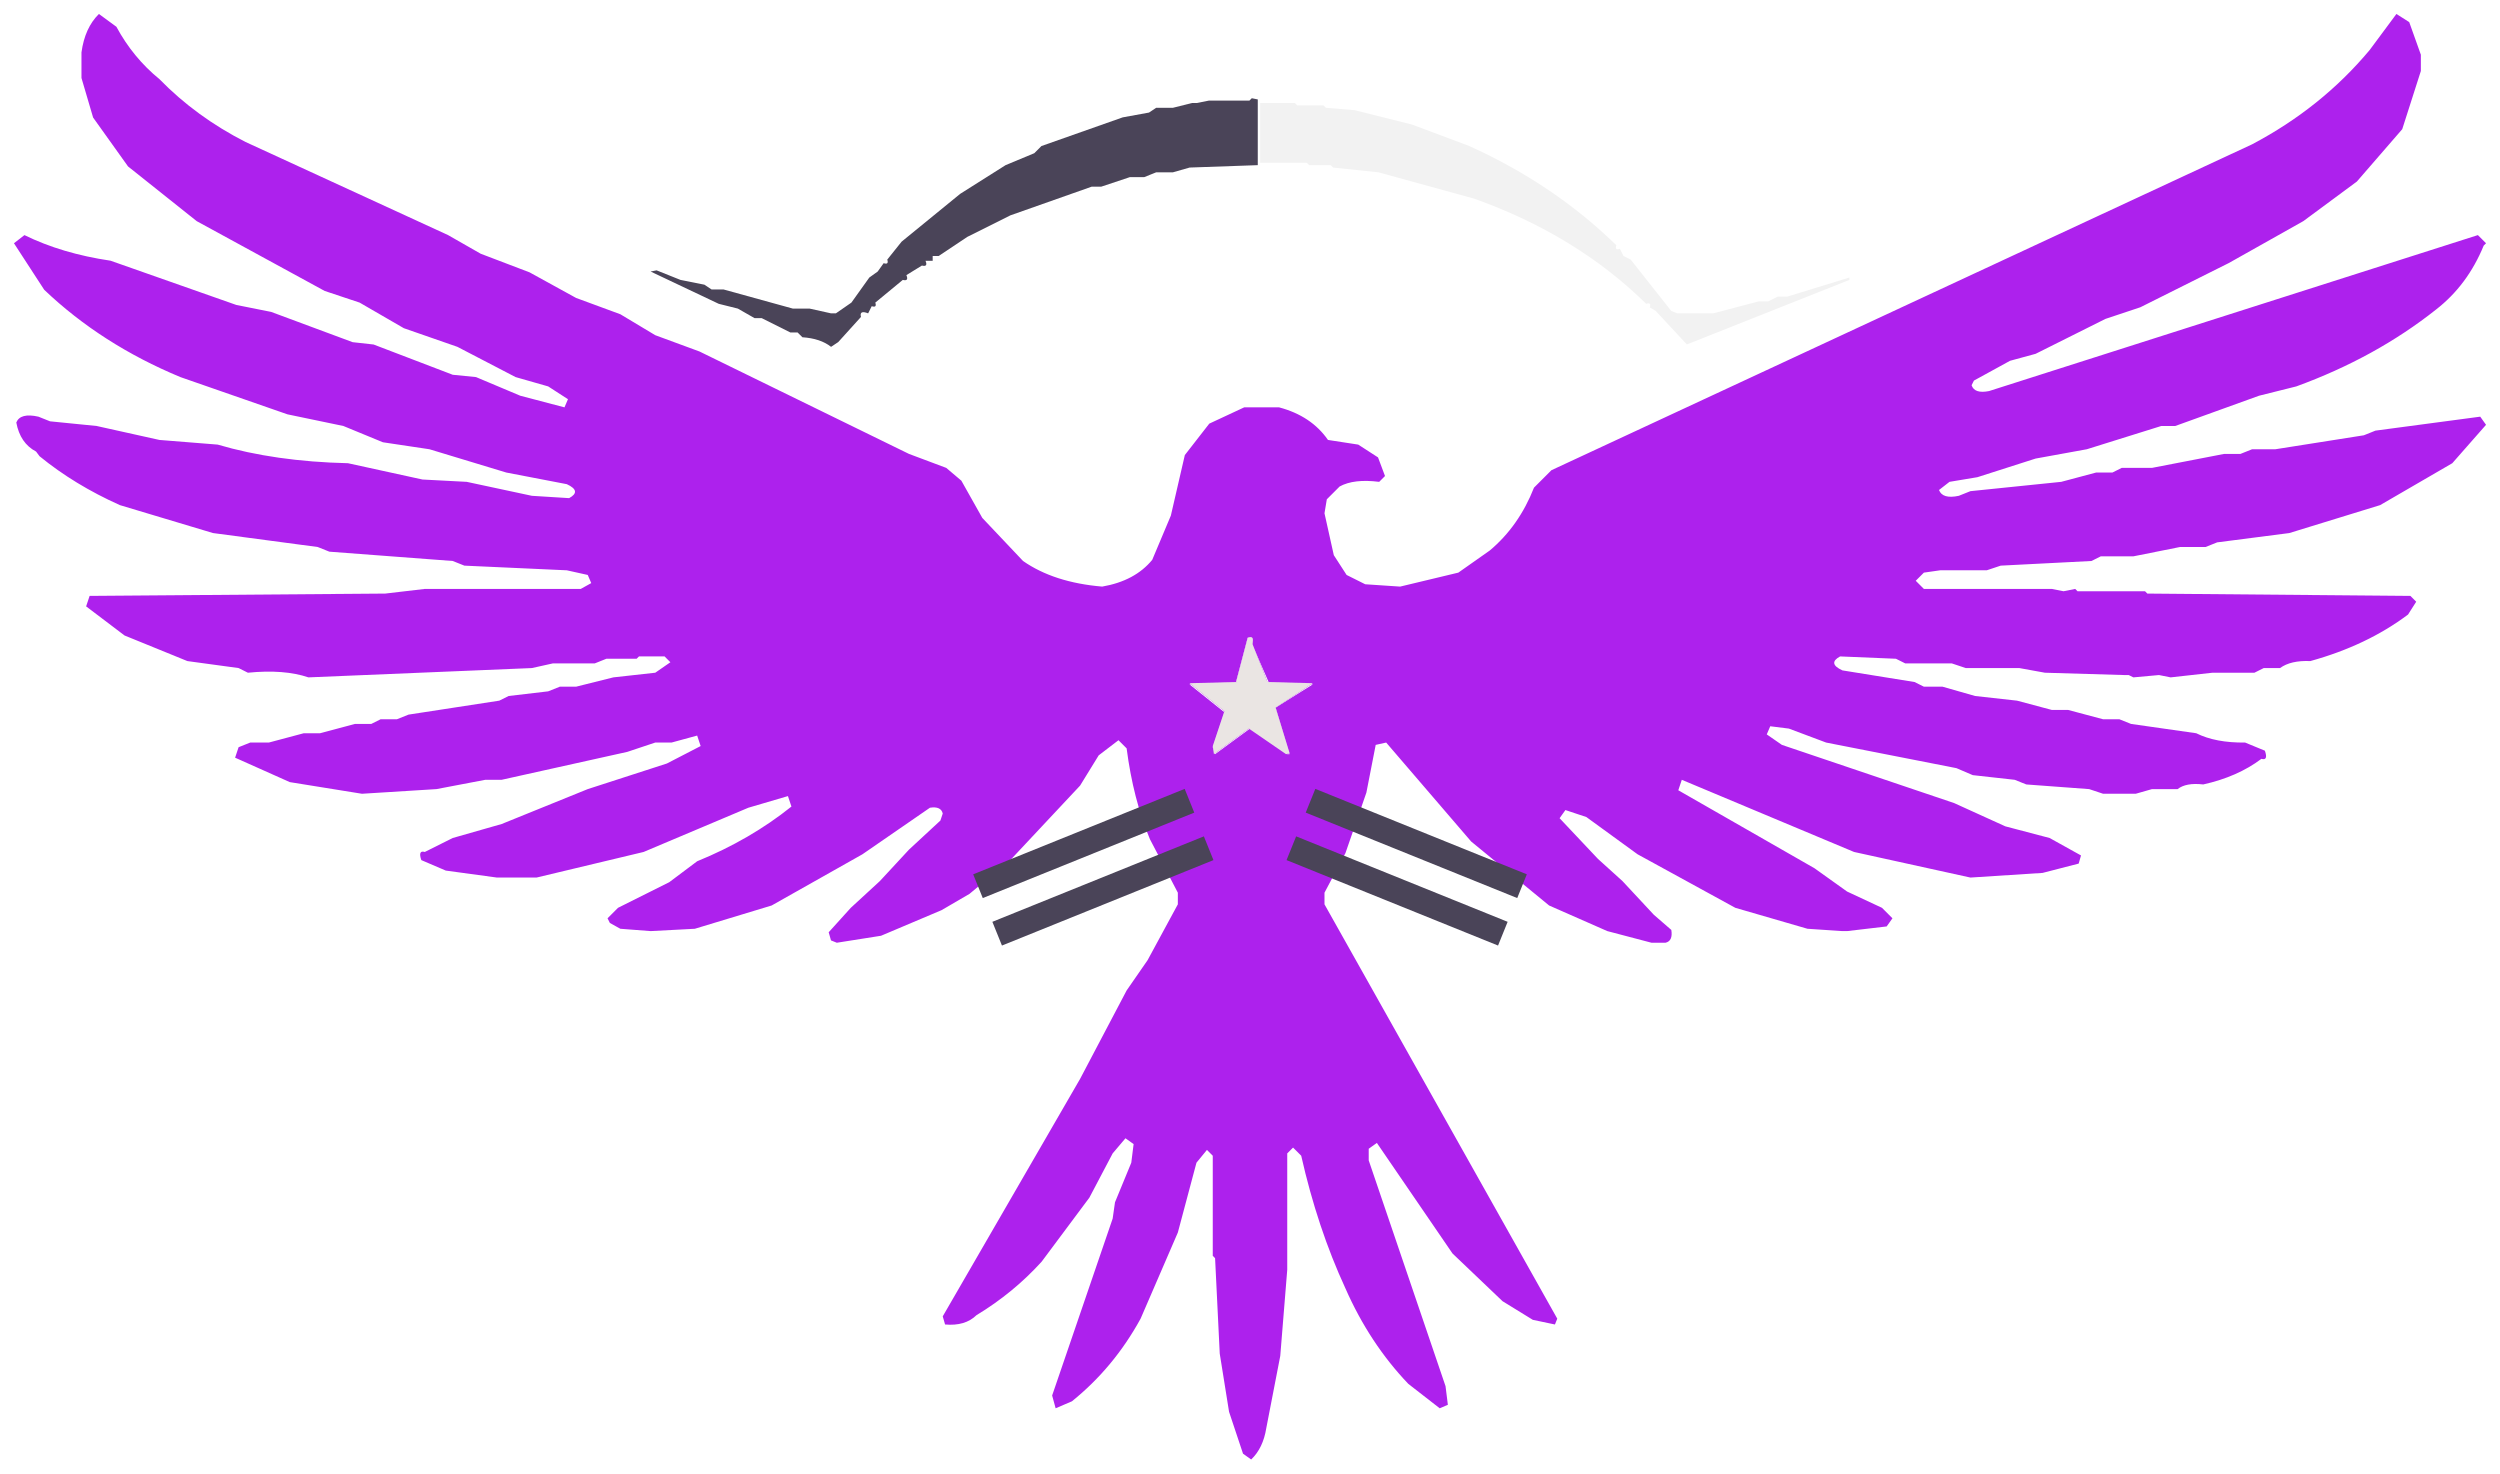
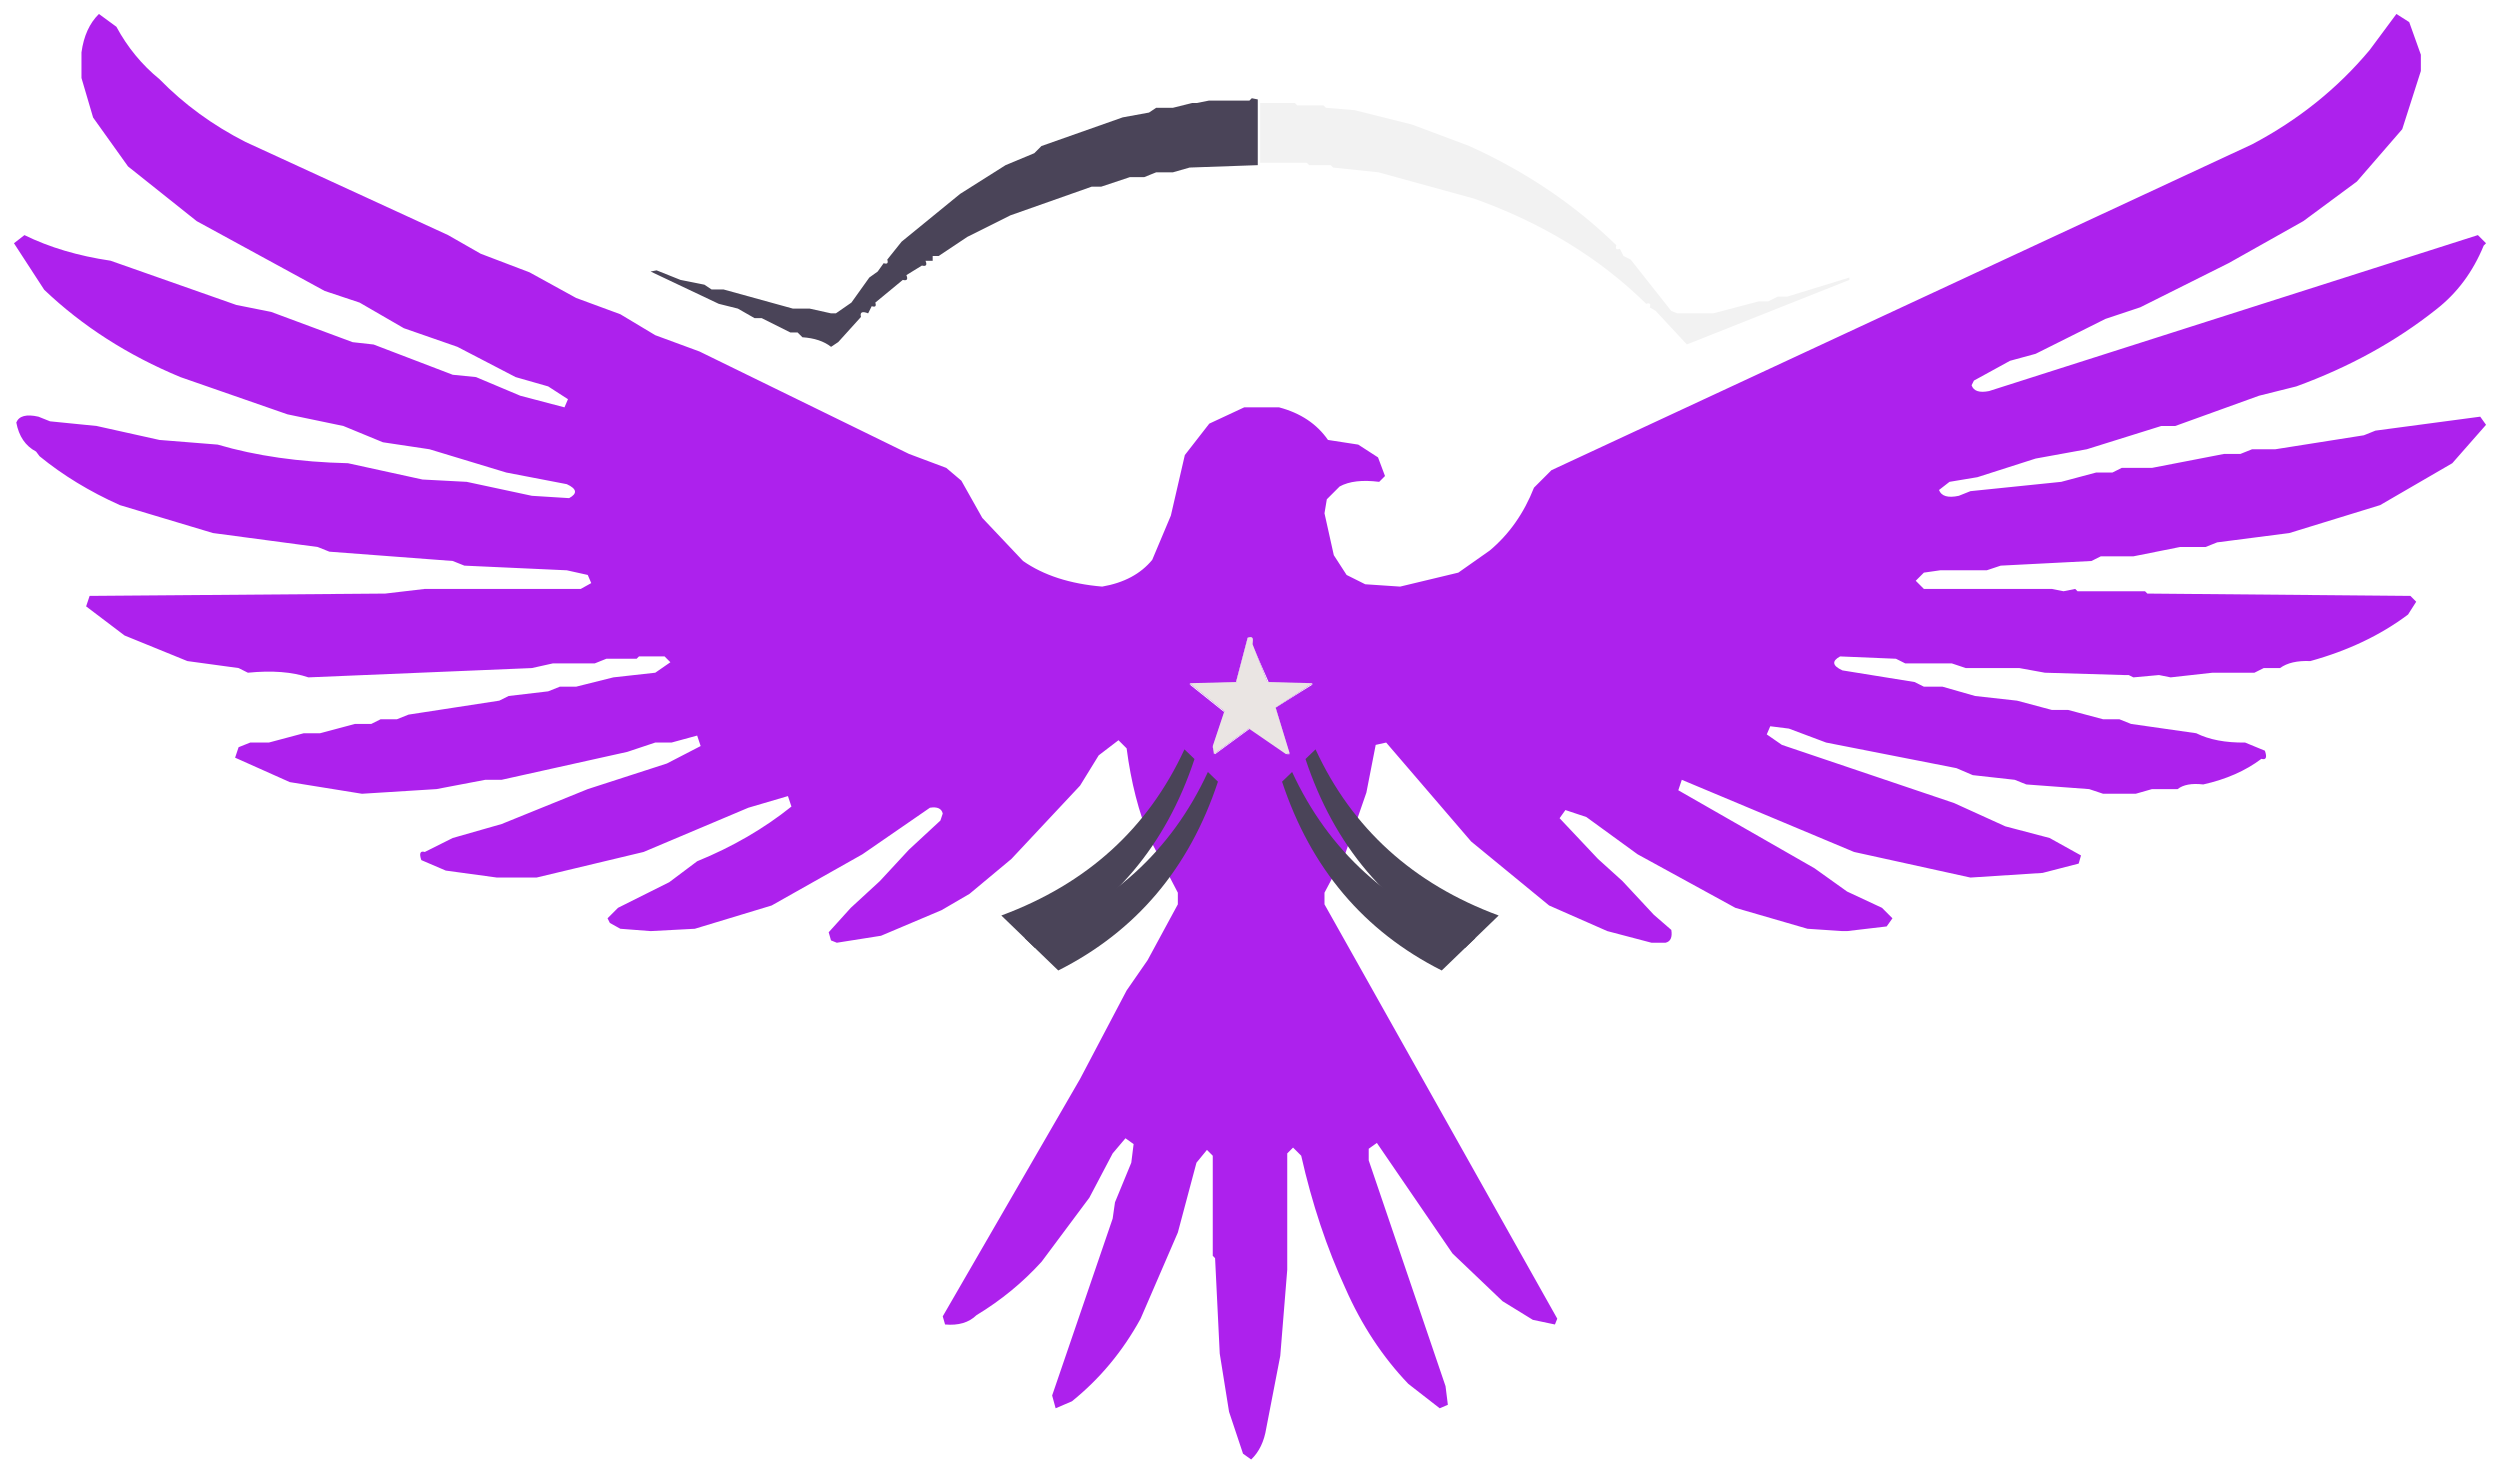
<svg xmlns="http://www.w3.org/2000/svg" viewBox="167 84 1074 633">
  <g fill="#AD21ED">
    <path d="M 209.5 90 L 217 95.5 Q 224.2 108.8 235.5 118 Q 251.3 134.2 272.5 145 L 359.5 185 L 373.5 193 L 394.5 201 L 414.5 212 L 433.5 219 L 448.5 228 L 467.5 235 L 557.5 279 L 573.5 285 L 580 290.5 L 589 306.5 L 606.5 325 Q 619.75 334.25 640.5 336 Q 654.57 333.57 662 324.5 L 670 305.5 L 676 279.5 L 686.5 266 L 701.5 259 L 716.5 259 Q 730.33 262.67 737.5 273 L 750.5 275 L 759 280.5 L 762 288.5 L 759.5 291 Q 748.63 289.62 742.5 293 L 737 298.5 L 736 304.5 L 740 322.5 L 745.5 331 L 753.5 335 L 768.5 336 L 793.5 330 L 807 320.5 Q 819.51 310.01 826 293.5 L 833.5 286 L 1134.5 146 Q 1164.29 130.29 1185 105.5 L 1196.5 90 L 1202 93.5 L 1207 107.5 L 1207 114.5 L 1199 139.5 L 1179.5 162 L 1156.5 179 L 1124.5 197 L 1086.5 216 L 1071.5 221 L 1041.5 236 L 1030.5 239 L 1015 247.5 L 1014 249.5 Q 1015.25 253.25 1021.5 252 L 1231.5 185 L 1235 188.5 L 1234 189.5 Q 1227.02 206.52 1213.5 217 Q 1187.57 237.57 1153.5 250 L 1137.5 254 L 1101.5 267 L 1095.5 267 L 1063.5 277 L 1041.5 281 L 1016.5 289 L 1004.5 291 L 1000 294.5 Q 1001.5 298.5 1008.5 297 L 1013.5 295 L 1052.5 291 L 1067.5 287 L 1074.5 287 L 1078.5 285 L 1091.5 285 L 1122.5 279 L 1129.5 279 L 1134.5 277 L 1144.5 277 L 1182.5 271 L 1187.5 269 L 1232.5 263 L 1235 266.5 L 1220.5 283 L 1189.5 301 L 1150.5 313 L 1119.5 317 L 1114.5 319 L 1103.5 319 L 1083.5 323 L 1069.5 323 L 1065.5 325 L 1026.5 327 L 1020.5 329 L 1000.5 329 L 993.5 330 L 990 333.5 L 993.5 337 L 1048.5 337 L 1053.5 338 L 1058.5 337 L 1059.5 338 L 1088.5 338 L 1089.5 339 L 1202.5 340 L 1205 342.5 L 1201.5 348 Q 1183.8 361.3 1159.5 368 Q 1151.13 367.63 1146.5 371 L 1139.5 371 L 1135.5 373 L 1117.5 373 L 1099.5 375 L 1094.5 374 L 1083.5 375 L 1081.5 374 L 1079.5 374 L 1045.5 373 L 1034.5 371 L 1011.5 371 L 1005.5 369 L 985.5 369 L 981.5 367 L 957.5 366 Q 952 369 958.5 372 L 989.5 377 L 993.5 379 L 1001.5 379 L 1015.5 383 L 1033.5 385 L 1048.5 389 L 1055.5 389 L 1070.5 393 L 1077.5 393 L 1082.5 395 L 1110.5 399 Q 1118.84 403.16 1131.5 403 L 1140 406.5 Q 1141.5 410.88 1138.5 410 Q 1128.23 417.73 1113.5 421 Q 1106.14 420.14 1102.5 423 L 1091.5 423 L 1084.5 425 L 1070.5 425 L 1064.5 423 L 1037.5 421 L 1032.5 419 L 1014.5 417 L 1007.5 414 L 951.5 403 L 935.5 397 L 927.5 396 L 926 399.5 L 932.5 404 L 1006.5 429 L 1028.5 439 L 1047.5 444 L 1061 451.5 L 1060 455 L 1044.5 459 L 1013.5 461 L 963.5 450 L 889.5 419 L 888 423.5 L 946.5 457 L 960.5 467 L 975.5 474 L 980 478.5 L 977.5 482 L 960.5 484 L 958.5 484 L 943.5 483 L 912.5 474 L 870.5 451 L 848.5 435 L 839.5 432 L 837 435.5 L 853.5 453 L 864 462.5 L 877.5 477 L 885 483.5 Q 885.75 488.25 882.5 489 L 876.5 489 L 857.5 484 L 832.5 473 L 799 445.5 L 762.5 403 L 758 404 L 754 424.5 L 745 450.5 L 736 467.5 L 736 472.5 L 836 650.5 L 835 653 L 825.5 651 L 812.5 643 L 791 622.5 L 758.5 575 L 755 577.5 L 755 582.5 L 788 679.5 L 789 687.5 L 785.5 689 L 772 678.5 Q 755.4 661.1 745 637.5 Q 733 611.5 726 580.5 L 722.5 577 L 720 579.5 L 720 629.5 L 717 666.5 L 711 697.5 Q 709.63 706.13 704.5 711 L 701 708.5 L 695 690.5 L 691 665.5 L 689 624.5 L 688 623.5 L 688 580.5 L 685.5 578 L 681 583.5 L 673 613.5 L 657 650.5 Q 645.5 671.5 627.5 686 L 620.5 689 L 619 683.5 L 645 607.5 L 646 600.5 L 653 583.5 L 654 575.5 L 650.5 573 L 645 579.5 L 635 598.5 L 614.5 626 Q 602.38 639.38 586.5 649 Q 581.62 653.77 573 653 L 572 649.5 L 631 547.5 L 651 509.5 L 660 496.5 L 673 472.5 L 673 467.5 L 661 444.5 Q 653.8 427.21 651 405.5 L 647.5 402 L 639 408.5 L 631 421.5 L 601.5 453 L 583.5 468 L 571.5 475 L 545.5 486 L 526.5 489 L 524 488 L 523 484.5 L 532.5 474 L 545 462.5 L 557.5 449 L 571 436.5 L 572 433.5 Q 571.25 430.25 566.5 431 L 537.5 451 L 498.5 473 L 465.5 483 L 446.5 484 L 433.5 483 L 429 480.5 L 428 478.5 L 432.5 474 L 454.5 463 L 466.5 454 Q 489.23 444.73 507 430.5 L 505.5 426 L 488.5 431 L 443.5 450 L 397.5 461 L 380.5 461 L 358.5 458 L 348 453.5 Q 346.5 449.12 349.5 450 L 361.5 444 L 382.5 438 L 419.5 423 L 453.5 412 L 468 404.5 L 466.5 400 L 455.5 403 L 448.5 403 L 436.5 407 L 382.5 419 L 375.5 419 L 354.5 423 L 322.5 425 L 291.5 420 L 268 409.5 L 269.5 405 L 274.5 403 L 282.5 403 L 297.5 399 L 304.5 399 L 319.5 395 L 326.5 395 L 330.5 393 L 337.5 393 L 342.5 391 L 381.5 385 L 385.5 383 L 402.5 381 L 407.5 379 L 414.5 379 L 430.5 375 L 448.5 373 L 455 368.5 L 452.5 366 L 441.5 366 L 440.5 367 L 427.5 367 L 422.5 369 L 404.5 369 L 395.5 371 L 299.5 375 Q 289.05 371.45 273.5 373 L 269.5 371 L 247.5 368 L 220.5 357 L 204 344.5 L 205.5 340 L 332.5 339 L 349.5 337 L 416.5 337 L 421 334.5 L 419.5 331 L 410.5 329 L 366.5 327 L 361.5 325 L 308.5 321 L 303.5 319 L 258.5 313 L 218.5 301 Q 198.98 292.25 184 280 L 182.5 278 Q 175.63 274.38 174 265.5 Q 175.75 261.25 183.5 263 L 188.5 265 L 208.5 267 L 235.5 273 L 260.5 275 Q 285.22 282.28 316.5 283 L 348.5 290 L 367.5 291 L 395.5 297 L 411.5 298 Q 417 295 410.5 292 L 384.5 287 L 351.5 277 L 331.5 274 L 314.5 267 L 290.5 262 L 244.5 246 Q 210.59 231.91 186 208.5 L 173 188.5 L 177.5 185 Q 193.59 192.91 214.5 196 L 268.5 215 L 283.5 218 L 318.5 231 L 327.5 232 L 361.5 245 L 371.5 246 L 390.5 254 L 409.5 259 L 411 255.5 L 402.5 250 L 388.5 246 L 363.5 233 L 340.5 225 L 321.5 214 L 306.5 209 L 251.5 179 L 222 155.5 L 207 134.5 L 202 117.5 L 202 106.5 Q 203.44 95.94 209.5 90 Z M 703 358 L 698 377 L 678 378 L 693 390 L 688 405 L 689 408 L 704 397 L 720 408 L 721 408 L 715 388 L 731 378 L 712 377 L 705 361 Q 706 357 703 358 Z " />
    <path d="M 703 358 Q 706 356.75 705 360.5 L 711.5 377 L 731 377.5 L 715 388 L 721 407.5 L 719.5 408 L 703.5 397 L 688.5 408 L 688 404.5 L 693 389.5 L 678 377.5 L 698 377 L 703 358 Z " />
  </g>
  <g fill="#EAE5E3">
    <path d="M 703 358 Q 706 356.75 705 360.5 L 711.5 377 L 731 377.5 L 715 388 L 721 407.5 L 719.5 408 L 703.5 397 L 688.5 408 L 688 404.5 L 693 389.5 L 678 377.5 L 698 377 L 703 358 Z " />
  </g>
  <g fill="#4A4458">
    <path d="M 704.77 126.2 L 707.34 126.71 L 707.34 154.95 L 678.07 155.98 L 670.88 158.03 L 663.69 158.03 L 658.56 160.09 L 652.4 160.09 L 640.07 164.2 L 635.97 164.2 L 601.05 176.52 L 582.57 185.76 L 570.24 193.98 L 567.68 193.98 L 567.68 196.03 L 564.6 196.03 Q 565.76 198.77 563.06 198.08 L 556.38 202.19 Q 557.54 204.93 554.84 204.25 L 543.03 214 Q 543.8 216.31 541.49 215.54 L 539.95 218.62 Q 536.1 217.08 536.87 220.16 L 527.11 230.95 L 524.03 233 Q 519.43 229.39 511.71 228.89 L 509.66 226.84 L 506.57 226.84 L 494.25 220.68 L 491.17 220.68 L 483.98 216.57 L 475.77 214.52 L 446.5 200.65 L 449.07 200.14 L 459.34 204.25 L 469.61 206.3 L 472.69 208.35 L 477.82 208.35 L 507.6 216.57 L 514.79 216.57 L 524.03 218.62 L 526.09 218.62 L 532.76 214 L 540.46 203.22 L 544.06 200.65 L 546.62 197.06 Q 548.94 197.83 548.17 195.52 L 554.33 187.82 L 579.49 167.28 L 599 154.95 L 611.32 149.82 L 614.4 146.74 L 649.32 134.42 L 660.61 132.36 L 663.69 130.31 L 670.88 130.31 L 679.1 128.25 L 681.15 128.25 L 686.29 127.23 L 703.74 127.23 L 704.77 126.2 Z " />
  </g>
  <g fill="#F2F2F2">
    <path d="M 708.36 128.25 L 723.25 128.25 L 724.28 129.28 L 735.58 129.28 L 736.6 130.31 L 748.93 131.33 L 773.57 137.5 L 798.22 146.74 Q 834.62 163.22 861.38 189.36 Q 860.61 191.67 862.92 190.9 L 864.46 193.98 L 867.54 195.52 L 884.99 217.6 L 887.56 218.62 L 902.97 218.62 L 922.48 213.49 L 926.58 213.49 L 930.69 211.43 L 934.8 211.43 L 961.5 203.22 L 961.5 204.25 L 891.67 231.97 L 878.32 217.6 L 875.75 216.06 Q 876.52 213.75 874.21 214.52 Q 844.18 184.98 800.27 169.33 L 759.2 158.03 L 739.69 155.98 L 738.66 154.95 L 729.42 154.95 L 728.39 153.93 L 708.36 153.93 L 708.36 128.25 Z " />
  </g>
  <g fill="#4A4458">
-     <path d="M 727.94 433.1 L 818.8 469.81 L 822.92 459.61 L 732.06 422.9 Z" />
-     <path d="M 719.7 453.5 L 810.56 490.21 L 814.68 480.01 L 723.82 443.3 Z" />
-     <path d="M 680.06 433.1 L 589.2 469.81 L 585.08 459.61 L 675.94 422.9 Z" />
-     <path d="M 688.3 453.5 L 597.44 490.21 L 593.32 480.01 L 684.18 443.3 Z" />
+     <path d="M 727.84 410.08 Q 746.32 465.92 796.44 491.2 L 810.83 477.3 Q 755.67 456.89 732.16 405.92 Z" />
+     <path d="M 717.77 419.81 Q 736.24 475.65 786.37 500.92 L 800.76 487.03 Q 745.6 466.62 722.09 415.64 Z" />
+     <path d="M 680.16 410.08 Q 661.68 465.92 611.56 491.2 L 597.17 477.3 Q 652.33 456.89 675.84 405.92 Z" />
+     <path d="M 690.23 419.81 Q 671.76 475.65 621.63 500.92 L 607.24 487.03 Q 662.4 466.62 685.91 415.64 Z" />
  </g>
</svg>
